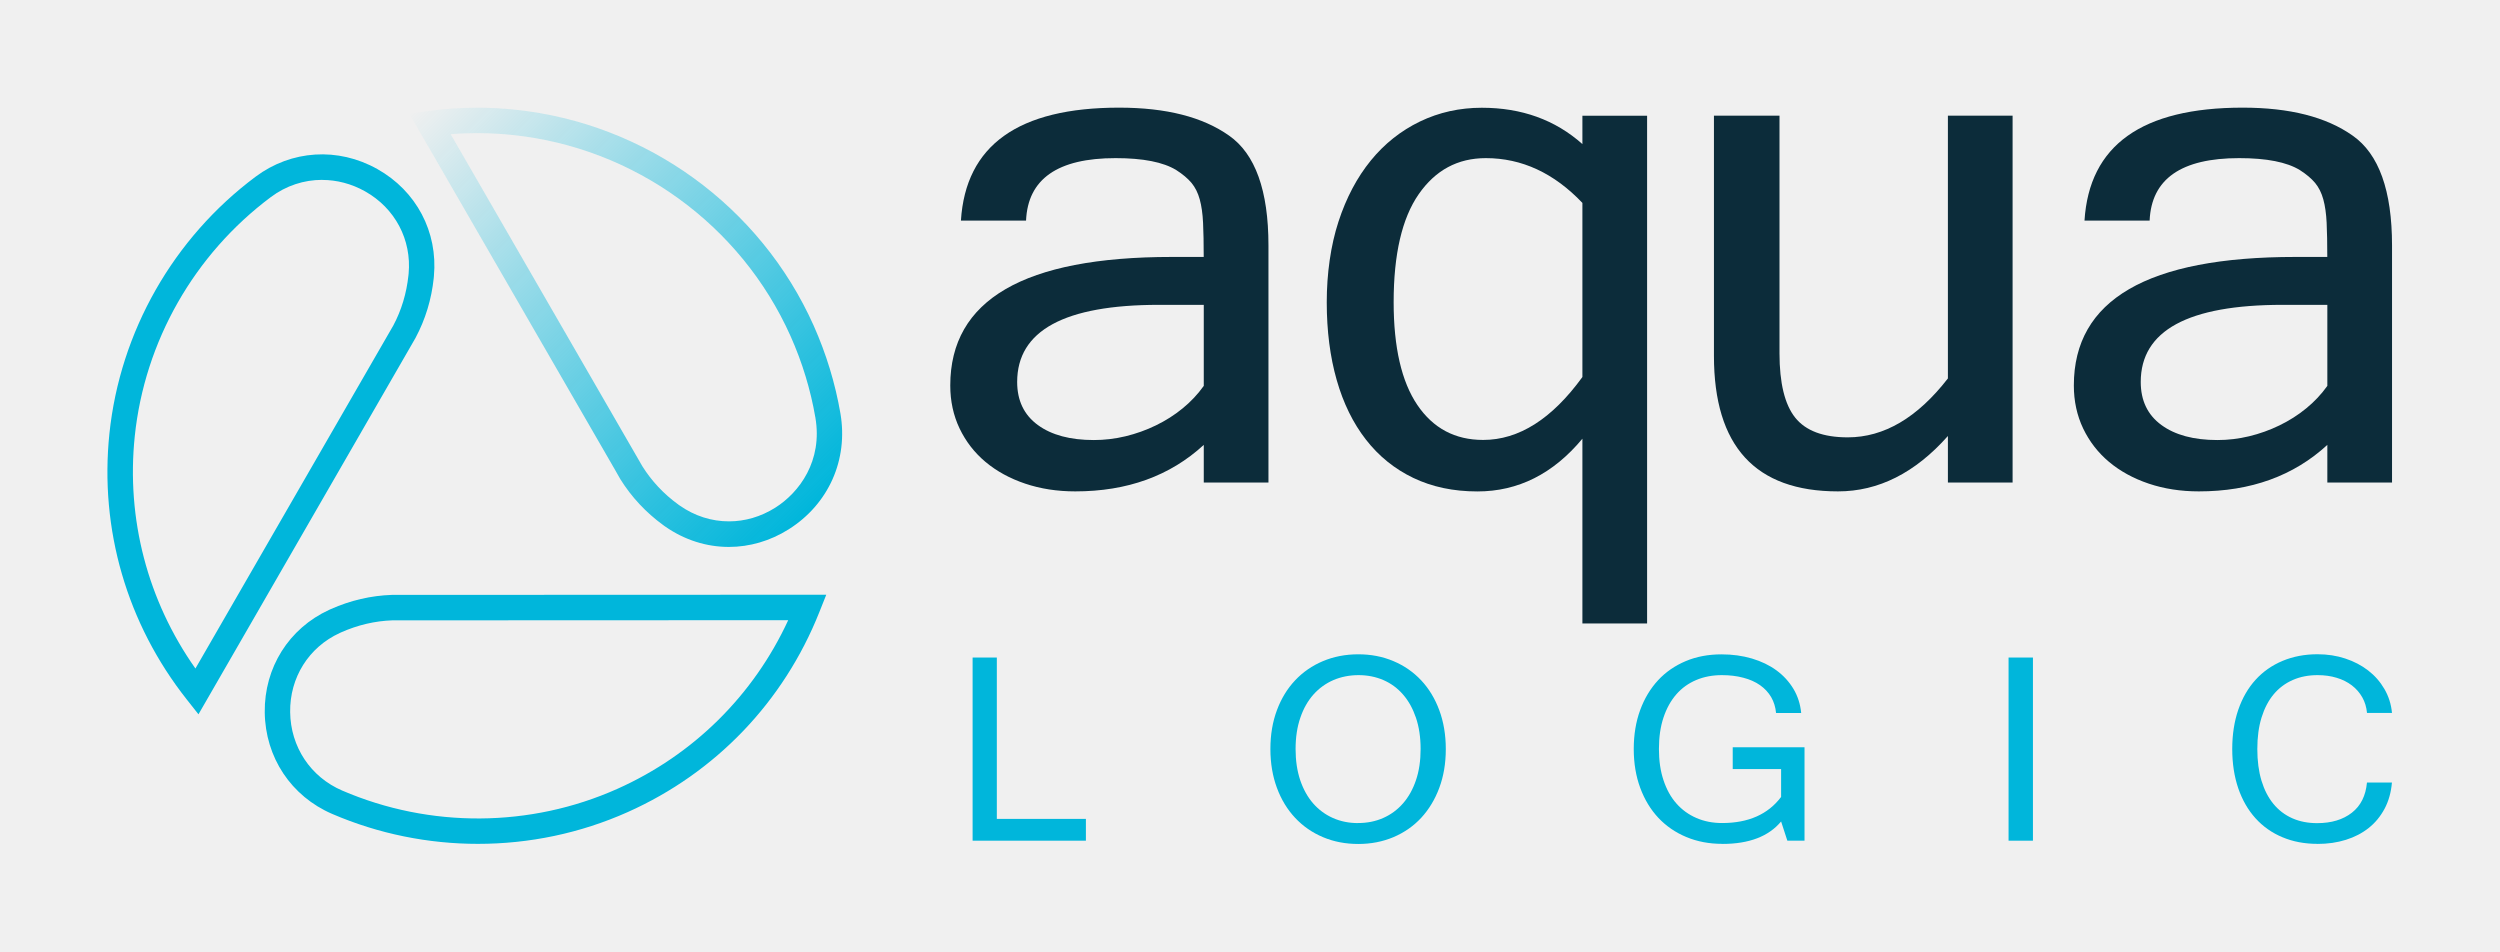
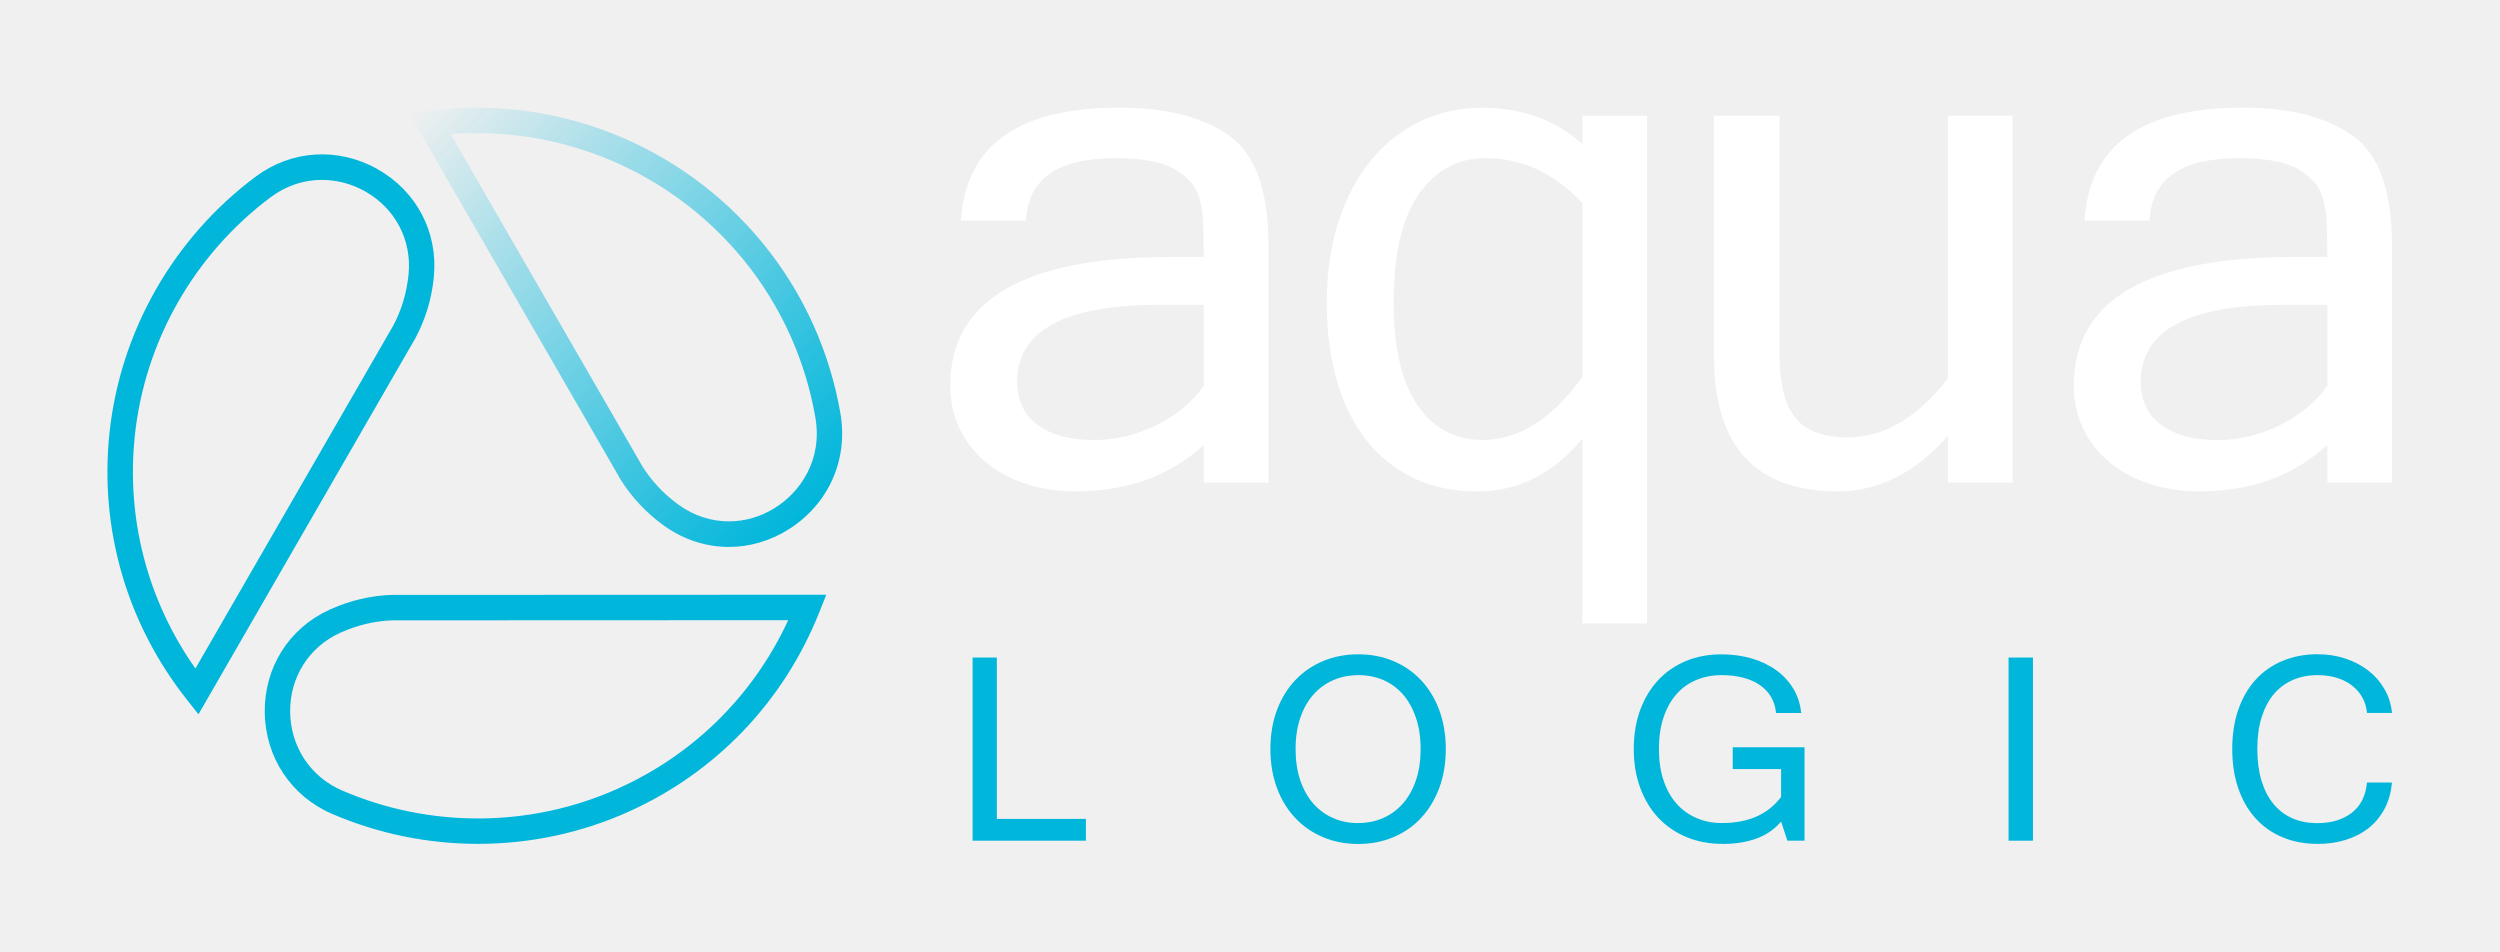
<svg xmlns="http://www.w3.org/2000/svg" id="_Слой_1" data-name="Слой 1" viewBox="417.8 361.6 464.5 176.8">
  <defs>
    <style>
      .cls-1 {
-         fill: #0c2c3a;
+         fill: #FFFFFF;
      }

      .cls-2 {
        fill: url(#_Безымянный_градиент_15);
      }

      .cls-3 {
        fill: #00b6db;
      }
    </style>
    <linearGradient id="_Безымянный_градиент_15" data-name="Безымянный градиент 15" x1="496.91" y1="379.64" x2="571.17" y2="453.9" gradientUnits="userSpaceOnUse">
      <stop offset="0" stop-color="#00b6db" stop-opacity="0" />
      <stop offset=".32" stop-color="#00b6db" stop-opacity=".34" />
      <stop offset=".79" stop-color="#00b6db" stop-opacity=".81" />
      <stop offset="1" stop-color="#00b6db" />
    </linearGradient>
  </defs>
  <g>
    <path class="cls-1" d="M641.46,444.26c-6.26,5.76-14.22,8.64-23.88,8.64-3.35,0-6.45-.48-9.3-1.44-2.85-.96-5.31-2.31-7.37-4.03-2.06-1.73-3.66-3.8-4.82-6.22-1.15-2.41-1.73-5.08-1.73-7.99,0-15.92,13.72-23.88,41.16-23.88h5.93c0-2.52-.04-4.64-.12-6.34-.08-1.7-.29-3.16-.62-4.36-.33-1.21-.84-2.22-1.52-3.05-.69-.82-1.63-1.62-2.84-2.39-2.42-1.48-6.17-2.22-11.28-2.22-10.76,0-16.3,3.87-16.63,11.61h-12.1c.88-14,10.67-20.99,29.39-20.99,8.73,0,15.53,1.73,20.42,5.19,4.88,3.4,7.33,10.21,7.33,20.42v44.05h-12.02v-7ZM641.46,433.31v-15.07h-8.32c-17.56,0-26.35,4.78-26.35,14.33,0,3.46,1.28,6.12,3.83,7.99,2.55,1.87,6.02,2.8,10.41,2.8,1.98,0,3.94-.23,5.89-.7,1.95-.47,3.83-1.14,5.64-2.02,1.81-.88,3.47-1.93,4.98-3.17,1.51-1.23,2.81-2.62,3.91-4.16Z" />
    <path class="cls-1" d="M723.83,477.44h-12.02v-34.33c-5.43,6.53-11.94,9.8-19.51,9.8-4.45,0-8.41-.84-11.9-2.51-3.49-1.67-6.42-4.05-8.81-7.12-2.39-3.07-4.2-6.76-5.43-11.07-1.23-4.31-1.85-9.12-1.85-14.45s.73-10.54,2.18-14.98c1.45-4.45,3.46-8.23,6.01-11.36,2.55-3.13,5.6-5.54,9.14-7.25,3.54-1.7,7.37-2.55,11.48-2.55,7.41,0,13.64,2.25,18.69,6.75v-5.27h12.02v94.35ZM711.81,431.66v-32.36c-5.27-5.54-11.25-8.32-17.95-8.32-5.22,0-9.37,2.24-12.47,6.71-3.1,4.47-4.65,11.16-4.65,20.05,0,8.4,1.47,14.77,4.4,19.1,2.94,4.34,7.01,6.5,12.23,6.5,6.64,0,12.79-3.9,18.44-11.69Z" />
    <path class="cls-1" d="M779.72,442.61c-6.09,6.86-12.9,10.29-20.42,10.29-15.37,0-23.05-8.4-23.05-25.19v-44.62h12.18v44.13c0,5.54.97,9.54,2.92,11.98,1.95,2.44,5.2,3.66,9.76,3.66,6.75,0,12.95-3.65,18.61-10.95v-48.82h12.02v68.17h-12.02v-8.64Z" />
    <path class="cls-1" d="M850.22,444.26c-6.26,5.76-14.22,8.64-23.88,8.64-3.35,0-6.45-.48-9.3-1.44-2.85-.96-5.31-2.31-7.37-4.03-2.06-1.73-3.66-3.8-4.82-6.22-1.15-2.41-1.73-5.08-1.73-7.99,0-15.92,13.72-23.88,41.16-23.88h5.93c0-2.52-.04-4.64-.12-6.34-.08-1.7-.29-3.16-.62-4.36-.33-1.21-.84-2.22-1.52-3.05-.69-.82-1.63-1.62-2.84-2.39-2.42-1.48-6.17-2.22-11.28-2.22-10.76,0-16.3,3.87-16.63,11.61h-12.1c.88-14,10.67-20.99,29.39-20.99,8.73,0,15.53,1.73,20.42,5.19,4.88,3.4,7.33,10.21,7.33,20.42v44.05h-12.02v-7ZM850.22,433.31v-15.07h-8.32c-17.56,0-26.35,4.78-26.35,14.33,0,3.46,1.28,6.12,3.83,7.99,2.55,1.87,6.02,2.8,10.41,2.8,1.98,0,3.94-.23,5.89-.7,1.95-.47,3.83-1.14,5.64-2.02,1.81-.88,3.47-1.93,4.98-3.17,1.51-1.23,2.81-2.62,3.91-4.16Z" />
  </g>
  <g>
    <path class="cls-3" d="M619.56,517.8h-21.05v-34.03h4.5v29.98h16.55v4.05Z" />
    <path class="cls-3" d="M670.17,483.17c2.36,0,4.54.42,6.54,1.27,2,.84,3.71,2.04,5.15,3.57,1.44,1.54,2.56,3.39,3.36,5.55.8,2.16,1.21,4.57,1.21,7.21s-.4,5.04-1.21,7.21c-.8,2.16-1.93,4.02-3.36,5.57-1.44,1.55-3.16,2.74-5.15,3.59-1.99.84-4.17,1.27-6.54,1.27s-4.57-.42-6.57-1.27c-1.99-.84-3.72-2.04-5.17-3.59-1.45-1.55-2.58-3.4-3.38-5.57-.8-2.16-1.21-4.57-1.21-7.21s.4-5.04,1.21-7.21c.8-2.16,1.93-4.01,3.38-5.55,1.45-1.54,3.17-2.73,5.17-3.57,2-.84,4.18-1.27,6.57-1.27ZM670.14,514.52c1.69,0,3.24-.31,4.66-.94,1.42-.62,2.64-1.53,3.68-2.71,1.03-1.18,1.84-2.62,2.41-4.32.58-1.7.86-3.63.86-5.79s-.29-4.09-.86-5.79c-.58-1.7-1.37-3.14-2.4-4.32-1.02-1.18-2.24-2.08-3.65-2.69-1.41-.61-2.95-.92-4.62-.92s-3.25.31-4.67.92c-1.43.62-2.66,1.51-3.71,2.68-1.04,1.17-1.86,2.61-2.44,4.32-.59,1.71-.88,3.64-.88,5.81s.29,4.09.86,5.79c.58,1.7,1.38,3.14,2.41,4.32,1.03,1.18,2.26,2.08,3.68,2.71,1.42.63,2.97.94,4.66.94Z" />
    <path class="cls-3" d="M737.82,518.39c-2.44,0-4.67-.42-6.7-1.27-2.02-.84-3.76-2.04-5.2-3.57-1.44-1.54-2.56-3.39-3.36-5.55s-1.21-4.57-1.21-7.23.4-5.07,1.19-7.23c.79-2.16,1.91-4.01,3.33-5.55,1.43-1.54,3.15-2.72,5.15-3.56s4.22-1.25,6.64-1.25c2.02,0,3.9.26,5.64.77,1.74.52,3.26,1.25,4.56,2.2,1.3.95,2.35,2.1,3.16,3.44.8,1.34,1.28,2.83,1.44,4.48h-4.67c-.1-1.09-.4-2.07-.91-2.95-.51-.87-1.2-1.61-2.07-2.22-.87-.61-1.91-1.07-3.11-1.38-1.2-.32-2.53-.48-3.97-.48-1.75,0-3.34.3-4.78.91-1.44.61-2.67,1.49-3.69,2.66-1.02,1.17-1.82,2.61-2.38,4.3-.57,1.7-.85,3.65-.85,5.85s.28,4.1.85,5.81c.57,1.71,1.36,3.15,2.4,4.32,1.03,1.17,2.27,2.07,3.71,2.69,1.44.63,3.03.94,4.78.94,4.88,0,8.53-1.62,10.96-4.85v-5.18h-8.99v-4.05h13.34v17.36h-3.19l-1.16-3.57c-2.32,2.78-5.95,4.17-10.9,4.17Z" />
    <path class="cls-3" d="M795.52,517.8h-4.53v-34.03h4.53v34.03Z" />
    <path class="cls-3" d="M848.4,518.39c-2.4,0-4.58-.41-6.54-1.24-1.96-.82-3.62-2-5-3.53-1.38-1.53-2.44-3.38-3.19-5.55-.74-2.17-1.12-4.61-1.12-7.31s.38-5.14,1.13-7.31c.75-2.17,1.82-4.02,3.2-5.54,1.38-1.52,3.05-2.69,5-3.51,1.96-.82,4.12-1.24,6.51-1.24,1.83,0,3.54.26,5.15.79,1.61.53,3.03,1.27,4.26,2.22,1.23.95,2.24,2.1,3.02,3.44.78,1.34,1.26,2.82,1.41,4.45h-4.64c-.1-1.07-.39-2.04-.88-2.9-.49-.86-1.13-1.6-1.94-2.22-.8-.61-1.75-1.09-2.83-1.41-1.08-.33-2.26-.49-3.53-.49-1.71,0-3.25.3-4.63.91-1.38.61-2.56,1.49-3.53,2.65-.97,1.16-1.72,2.6-2.25,4.3-.53,1.71-.79,3.66-.79,5.87s.26,4.16.77,5.87c.52,1.71,1.26,3.15,2.22,4.32.96,1.17,2.13,2.06,3.5,2.67,1.37.61,2.91.91,4.62.91,2.66,0,4.81-.65,6.46-1.94s2.58-3.16,2.8-5.6h4.64c-.16,1.83-.61,3.45-1.37,4.87-.76,1.42-1.74,2.61-2.95,3.57-1.21.96-2.63,1.7-4.24,2.2-1.62.51-3.38.76-5.28.76Z" />
  </g>
  <g>
    <path class="cls-3" d="M506.61,518.39c-9.22,0-18.46-1.85-27.08-5.56-7.63-3.28-12.44-10.51-12.54-18.88-.1-8.3,4.48-15.6,11.97-19.04l.31-.14c3.64-1.62,7.46-2.51,11.35-2.64h2.06s78.64-.03,78.64-.03l-1.29,3.24c-6.62,16.66-19.27,29.86-35.61,37.15-8.81,3.94-18.31,5.9-27.82,5.9M490.69,476.86c-3.2.11-6.42.86-9.5,2.23l-.26.12c-5.77,2.65-9.3,8.28-9.22,14.69.08,6.47,3.79,12.06,9.68,14.59,16.32,7.02,34.95,6.9,51.11-.32,14.13-6.31,25.29-17.36,31.75-31.34l-71.57.03h-1.99Z" />
    <path class="cls-2" d="M544.05,455.5l-.24-.17c-2.7-1.96-4.96-4.38-6.66-7.1l-35.62-61.7c3.82-.3,7.67-.25,11.49.15,22.62,2.34,42.42,16.67,51.67,37.38,2.17,4.86,3.72,9.95,4.61,15.14,1.37,8-2.95,13.89-7.46,16.73-2.68,1.69-5.65,2.54-8.6,2.54-3.2,0-6.39-.99-9.19-2.97M497.33,382.23l-3.49.48,38.19,66.11,1.04,1.83c2.08,3.32,4.75,6.18,7.95,8.51l.29.21c3.63,2.56,7.76,3.85,11.91,3.85,3.82,0,7.66-1.09,11.13-3.28,7.4-4.67,11.08-12.92,9.6-21.53-.96-5.58-2.63-11.05-4.95-16.27-9.93-22.26-31.2-37.64-55.5-40.16-2.34-.24-4.69-.37-7.04-.37-3.06,0-6.11.21-9.13.62" />
    <path class="cls-3" d="M454.66,494.3l-2.16-2.74c-11.12-14.07-16.22-31.62-14.37-49.41,1.97-18.91,11.87-36.31,27.16-47.72,6.65-4.97,15.32-5.52,22.62-1.42,7.24,4.06,11.27,11.68,10.51,19.89l-.03.35c-.41,3.95-1.55,7.7-3.39,11.14l-1.03,1.79-39.29,68.13ZM477.64,395.02c-3.36,0-6.68,1.07-9.52,3.2-14.23,10.63-23.45,26.82-25.28,44.42-1.6,15.39,2.39,30.58,11.27,43.17l36.76-63.72c1.51-2.82,2.47-5.99,2.82-9.34l.03-.28c.59-6.33-2.52-12.2-8.11-15.33-2.52-1.41-5.25-2.11-7.95-2.11" />
  </g>
</svg>
